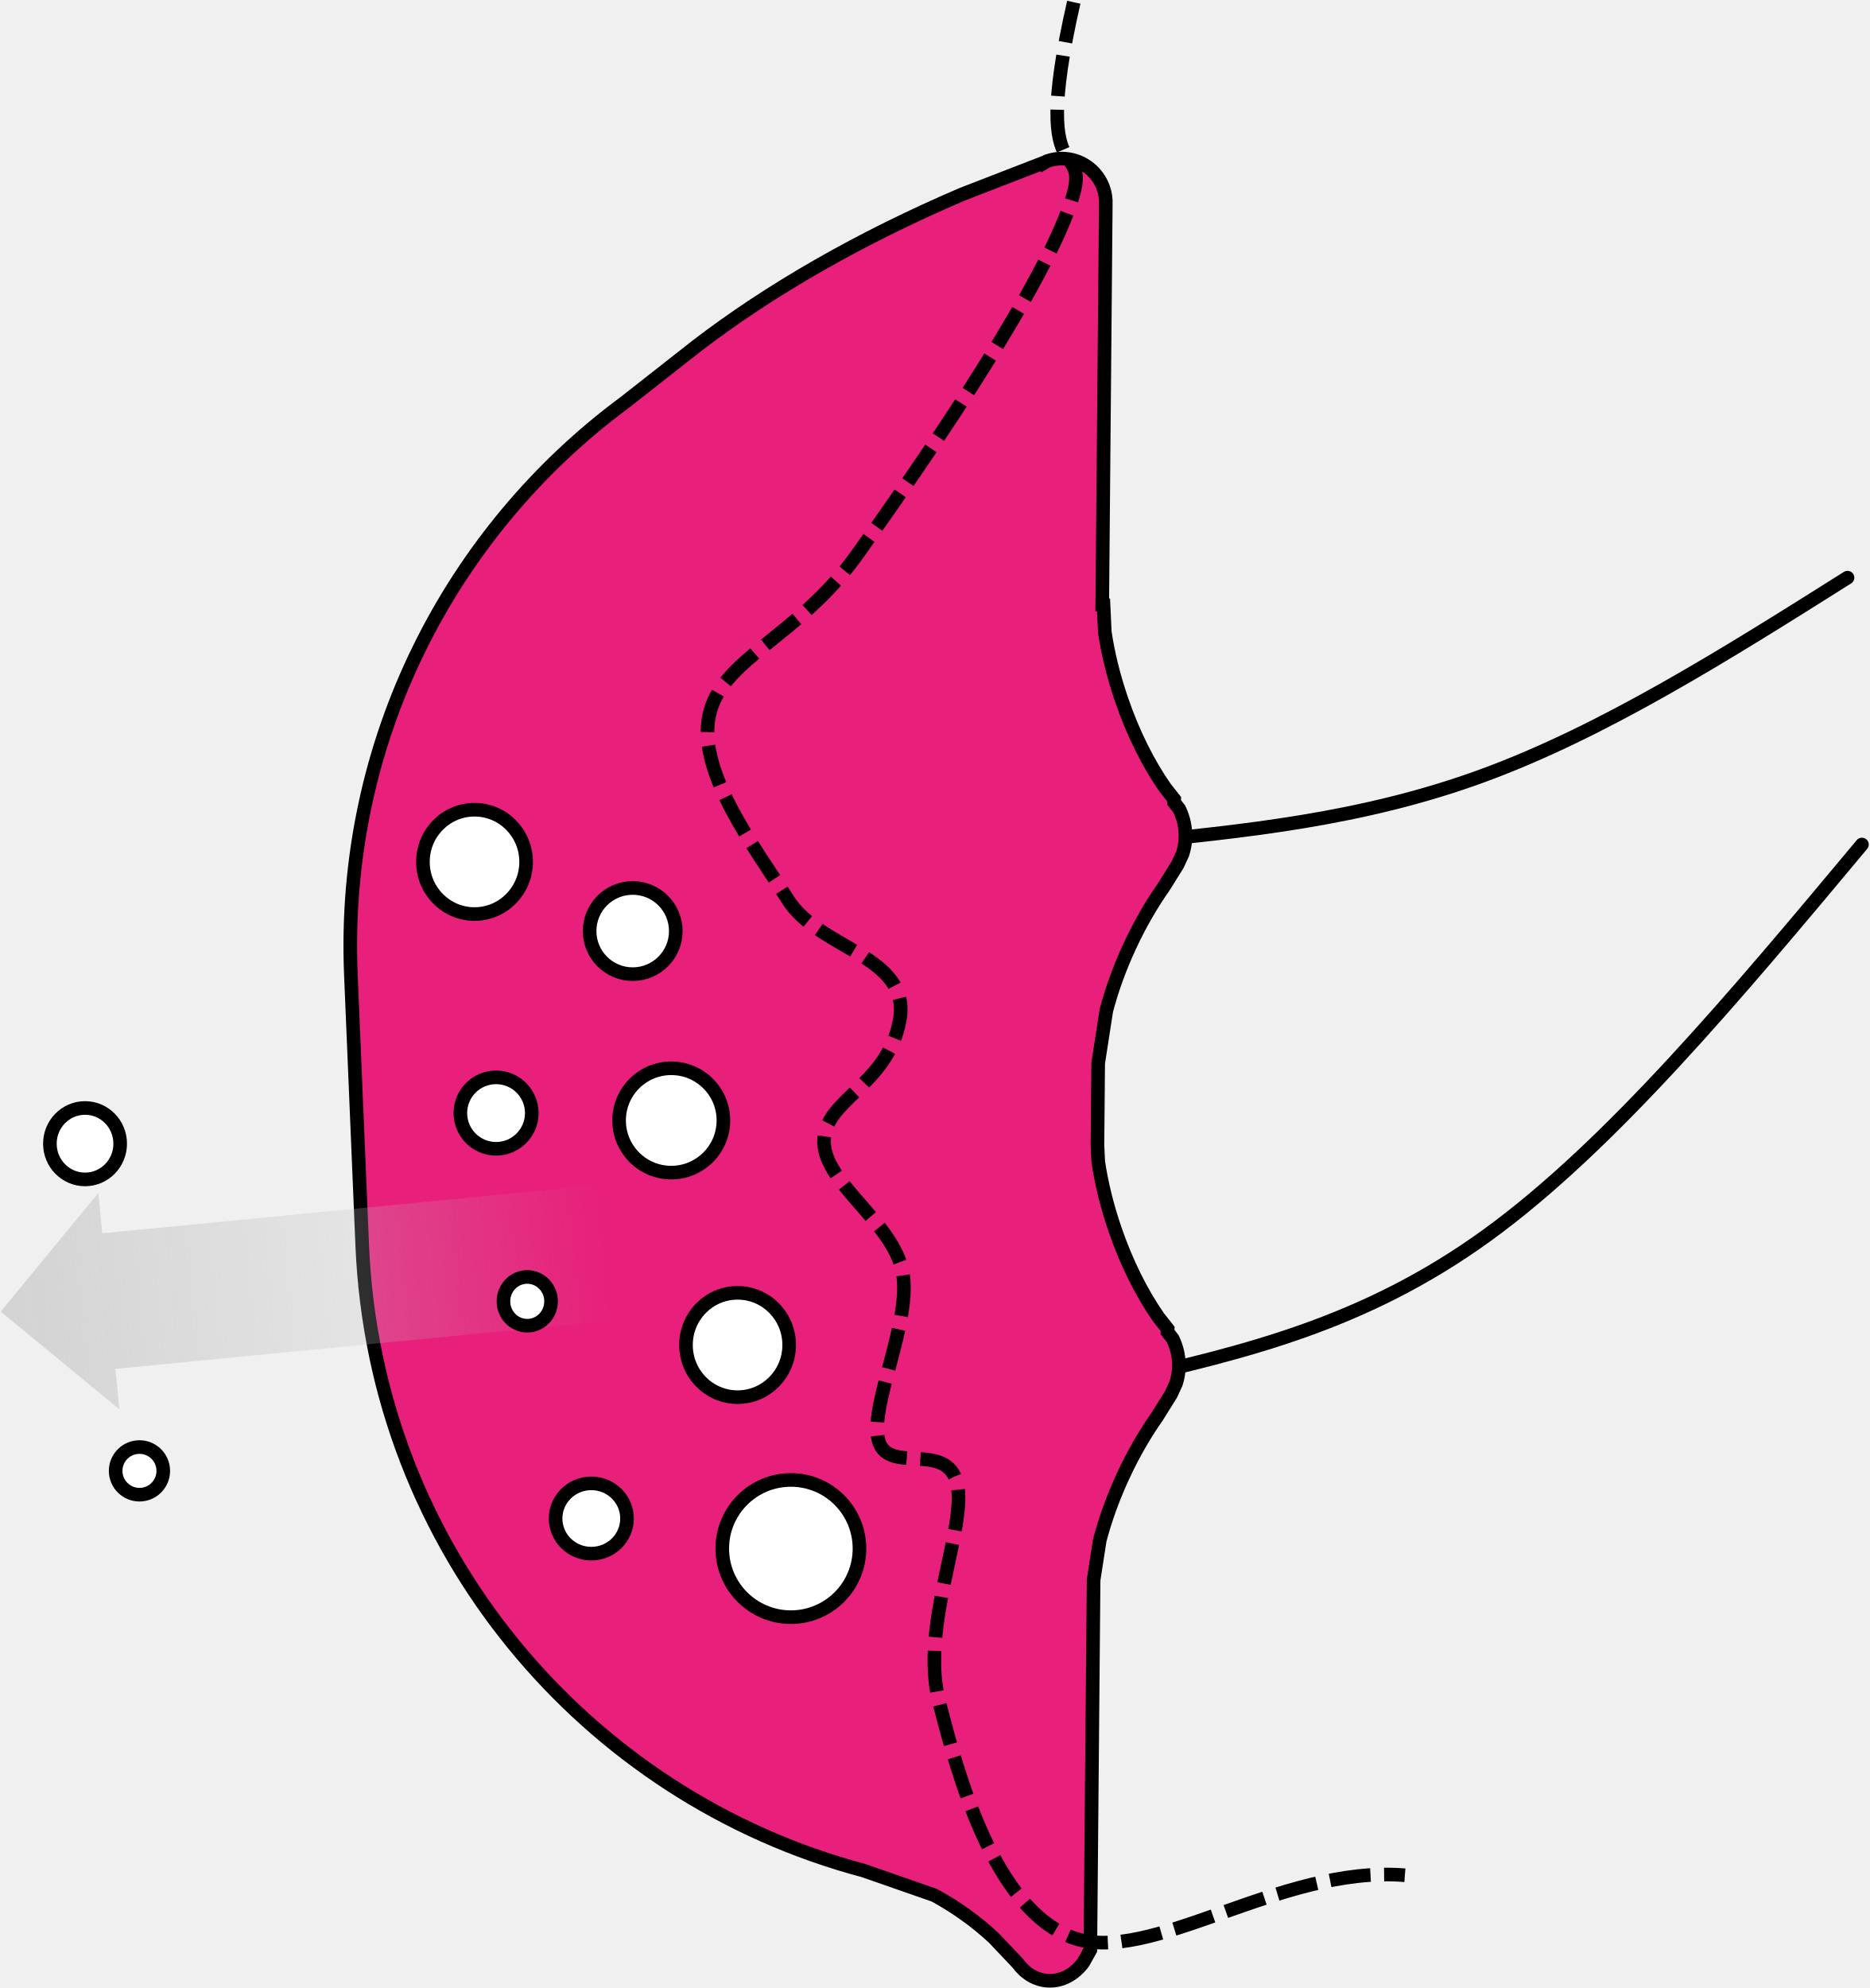
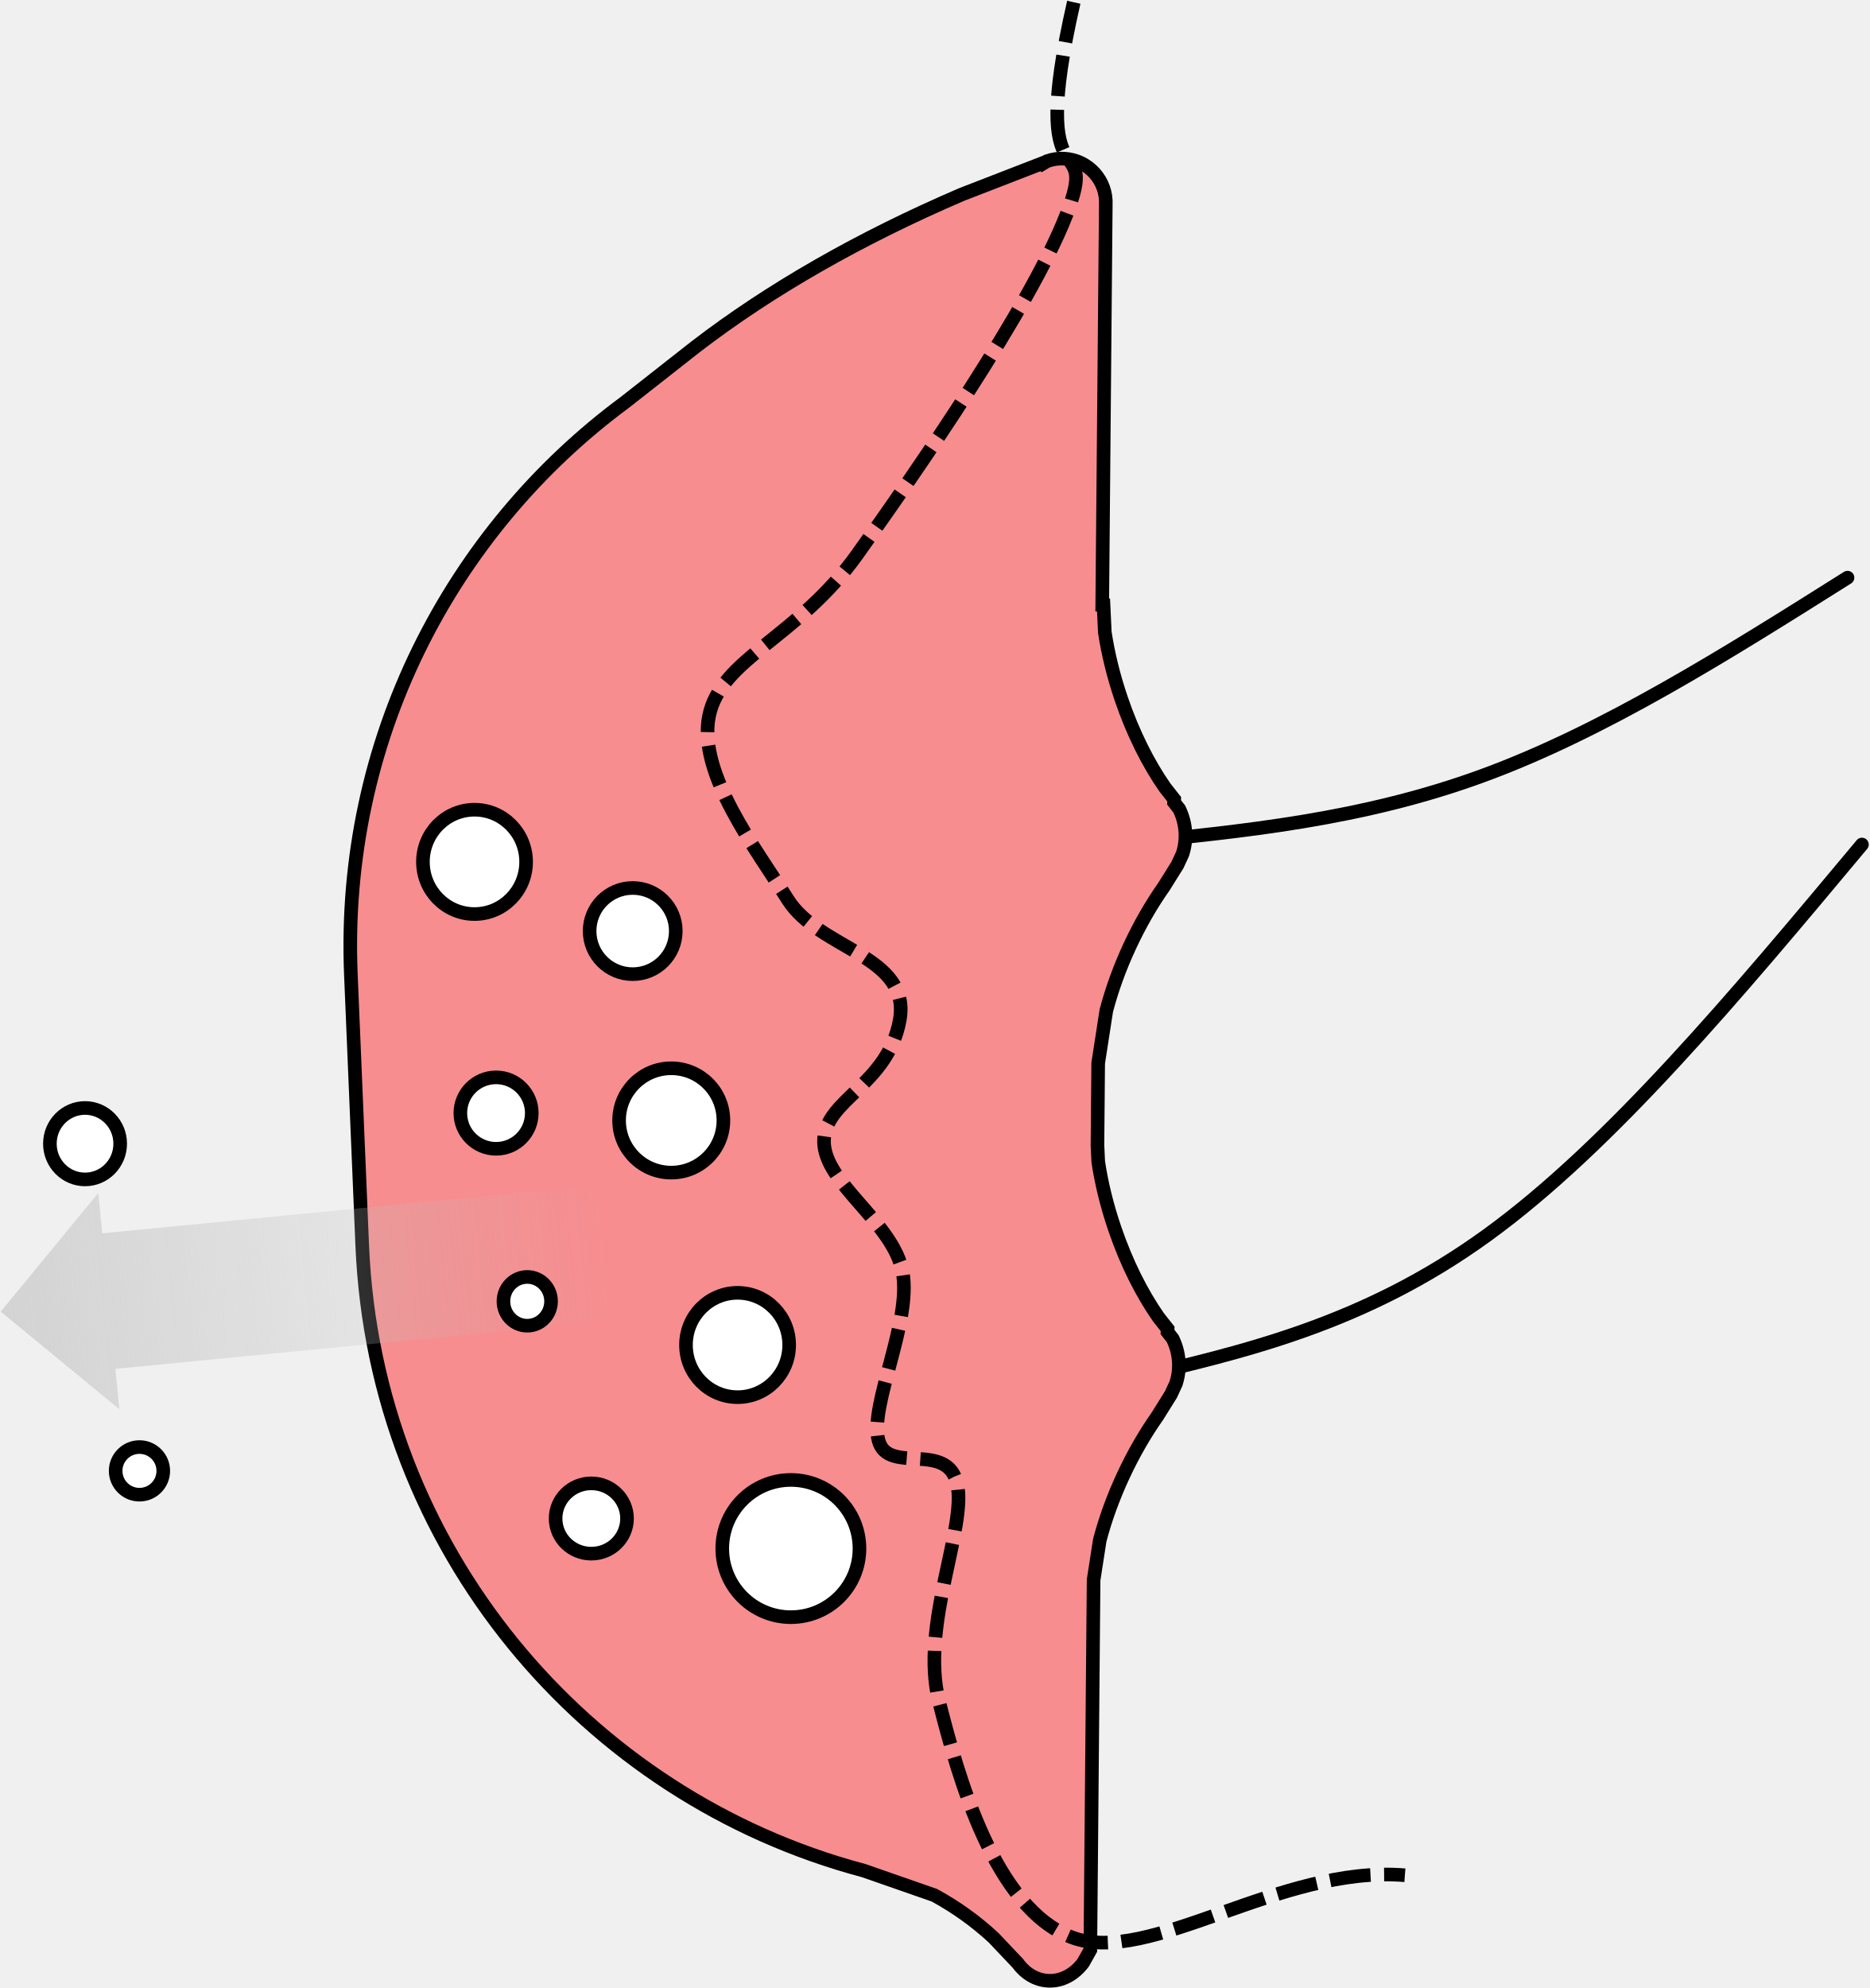
<svg xmlns="http://www.w3.org/2000/svg" width="1649" height="1753" overflow="hidden">
  <defs>
    <clipPath id="clip0">
      <rect x="-2303" y="-2848" width="1649" height="1753" />
    </clipPath>
    <linearGradient x1="0" y1="95.788" x2="539.862" y2="95.788" gradientUnits="userSpaceOnUse" spreadMethod="reflect" id="fill1">
      <stop offset="0" stop-color="#BFBFBF" stop-opacity="0" />
      <stop offset="0.007" stop-color="#BFBFBF" stop-opacity="0.004" />
      <stop offset="0.013" stop-color="#BFBFBF" stop-opacity="0.008" />
      <stop offset="0.02" stop-color="#BFBFBF" stop-opacity="0.012" />
      <stop offset="0.026" stop-color="#BFBFBF" stop-opacity="0.016" />
      <stop offset="0.033" stop-color="#BFBFBF" stop-opacity="0.02" />
      <stop offset="0.039" stop-color="#BFBFBF" stop-opacity="0.024" />
      <stop offset="0.046" stop-color="#BFBFBF" stop-opacity="0.028" />
      <stop offset="0.053" stop-color="#BFBFBF" stop-opacity="0.032" />
      <stop offset="0.059" stop-color="#BFBFBF" stop-opacity="0.036" />
      <stop offset="0.066" stop-color="#BFBFBF" stop-opacity="0.039" />
      <stop offset="0.072" stop-color="#BFBFBF" stop-opacity="0.043" />
      <stop offset="0.079" stop-color="#BFBFBF" stop-opacity="0.047" />
      <stop offset="0.086" stop-color="#BFBFBF" stop-opacity="0.051" />
      <stop offset="0.092" stop-color="#BEBEBE" stop-opacity="0.055" />
      <stop offset="0.099" stop-color="#BFBFBF" stop-opacity="0.059" />
      <stop offset="0.105" stop-color="#BFBFBF" stop-opacity="0.063" />
      <stop offset="0.112" stop-color="#BFBFBF" stop-opacity="0.067" />
      <stop offset="0.118" stop-color="#BFBFBF" stop-opacity="0.071" />
      <stop offset="0.125" stop-color="#BFBFBF" stop-opacity="0.075" />
      <stop offset="0.132" stop-color="#BFBFBF" stop-opacity="0.079" />
      <stop offset="0.138" stop-color="#BEBEBE" stop-opacity="0.083" />
      <stop offset="0.145" stop-color="#BFBFBF" stop-opacity="0.087" />
      <stop offset="0.151" stop-color="#BFBFBF" stop-opacity="0.091" />
      <stop offset="0.158" stop-color="#BFBFBF" stop-opacity="0.095" />
      <stop offset="0.164" stop-color="#BFBFBF" stop-opacity="0.099" />
      <stop offset="0.171" stop-color="#BFBFBF" stop-opacity="0.103" />
      <stop offset="0.178" stop-color="#BFBFBF" stop-opacity="0.107" />
      <stop offset="0.184" stop-color="#BFBFBF" stop-opacity="0.111" />
      <stop offset="0.191" stop-color="#BFBFBF" stop-opacity="0.114" />
      <stop offset="0.197" stop-color="#BFBFBF" stop-opacity="0.118" />
      <stop offset="0.204" stop-color="#BFBFBF" stop-opacity="0.122" />
      <stop offset="0.211" stop-color="#BFBFBF" stop-opacity="0.126" />
      <stop offset="0.217" stop-color="#BFBFBF" stop-opacity="0.13" />
      <stop offset="0.224" stop-color="#BFBFBF" stop-opacity="0.134" />
      <stop offset="0.23" stop-color="#BFBFBF" stop-opacity="0.138" />
      <stop offset="0.237" stop-color="#BFBFBF" stop-opacity="0.142" />
      <stop offset="0.243" stop-color="#BFBFBF" stop-opacity="0.146" />
      <stop offset="0.25" stop-color="#BFBFBF" stop-opacity="0.15" />
      <stop offset="0.257" stop-color="#BFBFBF" stop-opacity="0.154" />
      <stop offset="0.263" stop-color="#BFBFBF" stop-opacity="0.158" />
      <stop offset="0.27" stop-color="#BFBFBF" stop-opacity="0.162" />
      <stop offset="0.276" stop-color="#BFBFBF" stop-opacity="0.166" />
      <stop offset="0.283" stop-color="#BEBEBE" stop-opacity="0.17" />
      <stop offset="0.289" stop-color="#BFBFBF" stop-opacity="0.174" />
      <stop offset="0.296" stop-color="#BFBFBF" stop-opacity="0.178" />
      <stop offset="0.303" stop-color="#BFBFBF" stop-opacity="0.182" />
      <stop offset="0.309" stop-color="#BFBFBF" stop-opacity="0.186" />
      <stop offset="0.316" stop-color="#BFBFBF" stop-opacity="0.189" />
      <stop offset="0.322" stop-color="#BFBFBF" stop-opacity="0.193" />
      <stop offset="0.329" stop-color="#BEBEBE" stop-opacity="0.197" />
      <stop offset="0.336" stop-color="#BFBFBF" stop-opacity="0.201" />
      <stop offset="0.342" stop-color="#BFBFBF" stop-opacity="0.205" />
      <stop offset="0.349" stop-color="#BFBFBF" stop-opacity="0.209" />
      <stop offset="0.355" stop-color="#BFBFBF" stop-opacity="0.213" />
      <stop offset="0.362" stop-color="#BFBFBF" stop-opacity="0.217" />
      <stop offset="0.368" stop-color="#BFBFBF" stop-opacity="0.221" />
      <stop offset="0.375" stop-color="#BFBFBF" stop-opacity="0.225" />
      <stop offset="0.382" stop-color="#BFBFBF" stop-opacity="0.229" />
      <stop offset="0.388" stop-color="#BFBFBF" stop-opacity="0.233" />
      <stop offset="0.395" stop-color="#BFBFBF" stop-opacity="0.237" />
      <stop offset="0.401" stop-color="#BFBFBF" stop-opacity="0.241" />
      <stop offset="0.408" stop-color="#BFBFBF" stop-opacity="0.245" />
      <stop offset="0.414" stop-color="#BFBFBF" stop-opacity="0.249" />
      <stop offset="0.421" stop-color="#BEBEBE" stop-opacity="0.253" />
      <stop offset="0.428" stop-color="#BFBFBF" stop-opacity="0.257" />
      <stop offset="0.434" stop-color="#BFBFBF" stop-opacity="0.261" />
      <stop offset="0.441" stop-color="#BEBEBE" stop-opacity="0.264" />
      <stop offset="0.447" stop-color="#BFBFBF" stop-opacity="0.268" />
      <stop offset="0.454" stop-color="#BFBFBF" stop-opacity="0.272" />
      <stop offset="0.461" stop-color="#BFBFBF" stop-opacity="0.276" />
      <stop offset="0.467" stop-color="#BFBFBF" stop-opacity="0.28" />
      <stop offset="0.474" stop-color="#BFBFBF" stop-opacity="0.284" />
      <stop offset="0.48" stop-color="#BFBFBF" stop-opacity="0.288" />
      <stop offset="0.487" stop-color="#BFBFBF" stop-opacity="0.292" />
      <stop offset="0.493" stop-color="#BFBFBF" stop-opacity="0.296" />
      <stop offset="0.5" stop-color="#BFBFBF" stop-opacity="0.3" />
      <stop offset="0.507" stop-color="#BFBFBF" stop-opacity="0.304" />
      <stop offset="0.513" stop-color="#BFBFBF" stop-opacity="0.308" />
      <stop offset="0.52" stop-color="#BFBFBF" stop-opacity="0.312" />
      <stop offset="0.526" stop-color="#BFBFBF" stop-opacity="0.316" />
      <stop offset="0.533" stop-color="#BFBFBF" stop-opacity="0.32" />
      <stop offset="0.539" stop-color="#BFBFBF" stop-opacity="0.324" />
      <stop offset="0.546" stop-color="#BFBFBF" stop-opacity="0.328" />
      <stop offset="0.553" stop-color="#BFBFBF" stop-opacity="0.332" />
      <stop offset="0.559" stop-color="#BFBFBF" stop-opacity="0.336" />
      <stop offset="0.566" stop-color="#BFBFBF" stop-opacity="0.339" />
      <stop offset="0.572" stop-color="#BFBFBF" stop-opacity="0.343" />
      <stop offset="0.579" stop-color="#BFBFBF" stop-opacity="0.347" />
      <stop offset="0.586" stop-color="#BFBFBF" stop-opacity="0.351" />
      <stop offset="0.592" stop-color="#BFBFBF" stop-opacity="0.355" />
      <stop offset="0.599" stop-color="#BFBFBF" stop-opacity="0.359" />
      <stop offset="0.605" stop-color="#BFBFBF" stop-opacity="0.363" />
      <stop offset="0.612" stop-color="#BFBFBF" stop-opacity="0.367" />
      <stop offset="0.618" stop-color="#BFBFBF" stop-opacity="0.371" />
      <stop offset="0.625" stop-color="#BFBFBF" stop-opacity="0.375" />
      <stop offset="0.632" stop-color="#BFBFBF" stop-opacity="0.379" />
      <stop offset="0.638" stop-color="#BFBFBF" stop-opacity="0.383" />
      <stop offset="0.645" stop-color="#BFBFBF" stop-opacity="0.387" />
      <stop offset="0.651" stop-color="#BFBFBF" stop-opacity="0.391" />
      <stop offset="0.658" stop-color="#BFBFBF" stop-opacity="0.395" />
      <stop offset="0.664" stop-color="#BFBFBF" stop-opacity="0.399" />
      <stop offset="0.671" stop-color="#BFBFBF" stop-opacity="0.403" />
      <stop offset="0.678" stop-color="#BFBFBF" stop-opacity="0.407" />
      <stop offset="0.684" stop-color="#BFBFBF" stop-opacity="0.411" />
      <stop offset="0.691" stop-color="#BFBFBF" stop-opacity="0.414" />
      <stop offset="0.697" stop-color="#BFBFBF" stop-opacity="0.418" />
      <stop offset="0.704" stop-color="#BFBFBF" stop-opacity="0.422" />
      <stop offset="0.711" stop-color="#BFBFBF" stop-opacity="0.426" />
      <stop offset="0.717" stop-color="#BFBFBF" stop-opacity="0.43" />
      <stop offset="0.724" stop-color="#BFBFBF" stop-opacity="0.434" />
      <stop offset="0.73" stop-color="#BFBFBF" stop-opacity="0.438" />
      <stop offset="0.737" stop-color="#BFBFBF" stop-opacity="0.442" />
      <stop offset="0.743" stop-color="#BFBFBF" stop-opacity="0.446" />
      <stop offset="0.75" stop-color="#BFBFBF" stop-opacity="0.45" />
      <stop offset="0.757" stop-color="#BFBFBF" stop-opacity="0.454" />
      <stop offset="0.763" stop-color="#BFBFBF" stop-opacity="0.458" />
      <stop offset="0.77" stop-color="#BFBFBF" stop-opacity="0.462" />
      <stop offset="0.776" stop-color="#BFBFBF" stop-opacity="0.466" />
      <stop offset="0.783" stop-color="#BFBFBF" stop-opacity="0.47" />
      <stop offset="0.789" stop-color="#BFBFBF" stop-opacity="0.474" />
      <stop offset="0.796" stop-color="#BFBFBF" stop-opacity="0.478" />
      <stop offset="0.803" stop-color="#BFBFBF" stop-opacity="0.482" />
      <stop offset="0.809" stop-color="#BFBFBF" stop-opacity="0.486" />
      <stop offset="0.816" stop-color="#BFBFBF" stop-opacity="0.489" />
      <stop offset="0.822" stop-color="#BFBFBF" stop-opacity="0.493" />
      <stop offset="0.829" stop-color="#BFBFBF" stop-opacity="0.497" />
      <stop offset="0.836" stop-color="#BFBFBF" stop-opacity="0.501" />
      <stop offset="0.842" stop-color="#BFBFBF" stop-opacity="0.505" />
      <stop offset="0.849" stop-color="#BFBFBF" stop-opacity="0.509" />
      <stop offset="0.855" stop-color="#BFBFBF" stop-opacity="0.513" />
      <stop offset="0.862" stop-color="#BFBFBF" stop-opacity="0.517" />
      <stop offset="0.868" stop-color="#BFBFBF" stop-opacity="0.521" />
      <stop offset="0.875" stop-color="#BFBFBF" stop-opacity="0.525" />
      <stop offset="0.882" stop-color="#BFBFBF" stop-opacity="0.529" />
      <stop offset="0.888" stop-color="#BFBFBF" stop-opacity="0.533" />
      <stop offset="0.895" stop-color="#BFBFBF" stop-opacity="0.537" />
      <stop offset="0.901" stop-color="#BFBFBF" stop-opacity="0.541" />
      <stop offset="0.908" stop-color="#BFBFBF" stop-opacity="0.545" />
      <stop offset="0.914" stop-color="#BFBFBF" stop-opacity="0.549" />
      <stop offset="0.921" stop-color="#BFBFBF" stop-opacity="0.553" />
      <stop offset="0.928" stop-color="#BFBFBF" stop-opacity="0.557" />
      <stop offset="0.934" stop-color="#BFBFBF" stop-opacity="0.561" />
      <stop offset="0.941" stop-color="#BFBFBF" stop-opacity="0.564" />
      <stop offset="0.947" stop-color="#BFBFBF" stop-opacity="0.568" />
      <stop offset="0.954" stop-color="#BFBFBF" stop-opacity="0.572" />
      <stop offset="0.961" stop-color="#BFBFBF" stop-opacity="0.576" />
      <stop offset="0.967" stop-color="#BFBFBF" stop-opacity="0.58" />
      <stop offset="0.974" stop-color="#BFBFBF" stop-opacity="0.584" />
      <stop offset="0.98" stop-color="#BFBFBF" stop-opacity="0.588" />
      <stop offset="0.987" stop-color="#BFBFBF" stop-opacity="0.592" />
      <stop offset="0.993" stop-color="#BFBFBF" stop-opacity="0.596" />
      <stop offset="1" stop-color="#BFBFBF" stop-opacity="0.6" />
    </linearGradient>
  </defs>
  <g clip-path="url(#clip0)" transform="translate(2303 2848)">
    <path d="M-1311.86-2104.47C-1206.59-2114.81-1101.33-2125.15-994.953-2164.18-888.576-2203.21-781.087-2270.92-673.597-2338.63" stroke="#000000" stroke-width="12" stroke-linecap="round" stroke-miterlimit="8" fill="none" fill-rule="evenodd" />
    <path d="M-1311.86-1631.22C-1205.84-1655.72-1099.82-1680.23-991.32-1758.91-882.825-1837.59-771.854-1970.45-660.883-2103.31" stroke="#000000" stroke-width="12" stroke-linecap="round" stroke-miterlimit="8" fill="none" fill-rule="evenodd" />
-     <path d="M-1364.45-2708.11C-1343.05-2706.96-1326.63-2688.69-1327.77-2667.29L-1330.89-2314.56-1329.75-2314.5-1328.63-2290.59C-1325.84-2271.97-1321.03-2252.08-1314.14-2231.83-1303.81-2201.45-1290.25-2174.58-1275.52-2153.48L-1267.42-2143.2-1267.56-2140.51-1262.9-2134.52C-1259-2126.36-1257.08-2117.52-1257.57-2108.38-1257.81-2103.81-1258.65-2099.37-1260.01-2095.12L-1264.55-2085.33-1276.51-2066.17C-1287.36-2050.77-1297.63-2033.07-1306.64-2013.67-1315.65-1994.27-1322.54-1975.01-1327.31-1956.79L-1334.47-1910.51-1335.11-1838.26-1334.42-1823.57C-1331.63-1804.94-1326.83-1785.05-1319.93-1764.8-1309.6-1734.43-1296.04-1707.55-1281.31-1686.45L-1273.21-1676.18-1273.35-1673.48-1268.69-1667.49C-1264.79-1659.34-1262.87-1650.5-1263.36-1641.35-1263.6-1636.78-1264.44-1632.34-1265.81-1628.09L-1270.34-1618.3-1282.31-1599.14C-1293.16-1583.74-1303.42-1566.04-1312.43-1546.64-1321.44-1527.24-1328.34-1507.98-1333.1-1489.76L-1338.51-1454.82-1341.4-1128.52-1347.67-1117.32C-1355.39-1107-1366.59-1100.75-1378.71-1101.4-1389.48-1101.98-1398.94-1107.89-1405.54-1116.98L-1426.78-1139.4C-1442.23-1153.71-1459.65-1166.25-1478.86-1176.75L-1541.29-1198.52C-1786.84-1263.74-1972.32-1482.45-1983.53-1749.65L-1993.55-1988.58C-2002.18-2194.11-1905.64-2379.7-1751.74-2493.35L-1689.26-2542.41C-1623.9-2592.62-1544.69-2638-1454.72-2676.56L-1384.68-2703.7-1384.04-2703.26-1379.69-2705.87C-1374.95-2707.58-1369.79-2708.39-1364.45-2708.11Z" stroke="#000000" stroke-width="12" stroke-miterlimit="8" fill="#E81F7B" fill-rule="evenodd" />
+     <path d="M-1364.45-2708.11C-1343.05-2706.96-1326.63-2688.69-1327.77-2667.29L-1330.89-2314.56-1329.75-2314.5-1328.63-2290.59C-1325.84-2271.97-1321.03-2252.08-1314.14-2231.83-1303.81-2201.45-1290.25-2174.58-1275.52-2153.48L-1267.42-2143.2-1267.56-2140.51-1262.9-2134.52C-1259-2126.36-1257.08-2117.52-1257.57-2108.38-1257.81-2103.81-1258.65-2099.37-1260.01-2095.12L-1264.55-2085.33-1276.51-2066.17C-1287.36-2050.77-1297.63-2033.07-1306.64-2013.67-1315.65-1994.27-1322.54-1975.01-1327.31-1956.79L-1334.47-1910.51-1335.11-1838.26-1334.42-1823.57C-1331.63-1804.94-1326.83-1785.05-1319.93-1764.8-1309.6-1734.43-1296.04-1707.55-1281.31-1686.45L-1273.21-1676.18-1273.35-1673.48-1268.69-1667.49C-1264.79-1659.34-1262.87-1650.5-1263.36-1641.35-1263.6-1636.78-1264.44-1632.34-1265.81-1628.09L-1270.34-1618.3-1282.31-1599.14C-1293.16-1583.74-1303.42-1566.04-1312.43-1546.64-1321.44-1527.24-1328.34-1507.98-1333.1-1489.76L-1338.51-1454.82-1341.4-1128.52-1347.67-1117.32C-1355.39-1107-1366.59-1100.75-1378.71-1101.4-1389.48-1101.98-1398.94-1107.89-1405.54-1116.98L-1426.78-1139.4C-1442.23-1153.71-1459.65-1166.25-1478.86-1176.75L-1541.29-1198.52C-1786.84-1263.74-1972.32-1482.45-1983.53-1749.65L-1993.55-1988.58C-2002.18-2194.11-1905.64-2379.7-1751.74-2493.35L-1689.26-2542.41C-1623.9-2592.62-1544.69-2638-1454.72-2676.56L-1384.68-2703.7-1384.04-2703.26-1379.69-2705.87C-1374.95-2707.58-1369.79-2708.39-1364.45-2708.11Z" stroke="#000000" stroke-width="12" stroke-miterlimit="8" fill="#F78D8F" fill-rule="evenodd" />
    <path d="M-1355.99-2846C-1398.68-2658.74-1331.01-2738.97-1362.83-2657.83-1394.66-2576.68-1494.46-2432.65-1546.94-2359.12-1599.41-2285.58-1667.45-2267.31-1677.68-2216.61-1687.91-2165.92-1636.32-2099.69-1608.31-2054.93-1580.29-2010.17-1498.91-2005.6-1509.58-1948.05-1520.26-1890.5-1576.73-1878.17-1576.29-1841.17-1575.84-1804.17-1514.92-1769.92-1506.92-1726.07-1498.91-1682.22-1536.27-1609.15-1528.26-1578.09-1520.26-1547.03-1467.78-1578.09-1458.89-1539.72-1449.99-1501.35-1491.8-1414.57-1474.9-1347.89-1458-1281.2-1425.98-1165.19-1357.5-1139.61-1289.02-1114.04-1174.28-1203.56-1064-1194.42" stroke="#000000" stroke-width="12" stroke-miterlimit="8" stroke-dasharray="36 12" fill="none" fill-rule="evenodd" />
    <path d="M-1757-1860C-1757-1885.41-1736.41-1906-1711-1906-1685.59-1906-1665-1885.41-1665-1860-1665-1834.59-1685.59-1814-1711-1814-1736.41-1814-1757-1834.59-1757-1860Z" stroke="#000000" stroke-width="12" stroke-miterlimit="8" fill="#FFFFFF" fill-rule="evenodd" />
    <path d="M-1698-1662C-1698-1687.41-1677.63-1708-1652.5-1708-1627.37-1708-1607-1687.41-1607-1662-1607-1636.59-1627.37-1616-1652.5-1616-1677.63-1616-1698-1636.59-1698-1662Z" stroke="#000000" stroke-width="12" stroke-miterlimit="8" fill="#FFFFFF" fill-rule="evenodd" />
    <path d="M-1897-1866.5C-1897-1883.9-1882.9-1898-1865.5-1898-1848.1-1898-1834-1883.9-1834-1866.5-1834-1849.1-1848.1-1835-1865.5-1835-1882.9-1835-1897-1849.1-1897-1866.5Z" stroke="#000000" stroke-width="12" stroke-miterlimit="8" fill="#FFFFFF" fill-rule="evenodd" />
    <path d="M-1783-2027C-1783-2047.99-1765.99-2065-1745-2065-1724.01-2065-1707-2047.99-1707-2027-1707-2006.01-1724.01-1989-1745-1989-1765.99-1989-1783-2006.01-1783-2027Z" stroke="#000000" stroke-width="12" stroke-miterlimit="8" fill="#FFFFFF" fill-rule="evenodd" />
    <path d="M-1930-2088C-1930-2113.41-1909.63-2134-1884.5-2134-1859.37-2134-1839-2113.41-1839-2088-1839-2062.59-1859.37-2042-1884.5-2042-1909.63-2042-1930-2062.59-1930-2088Z" stroke="#000000" stroke-width="12" stroke-miterlimit="8" fill="#FFFFFF" fill-rule="evenodd" />
    <path d="M-1813-1509C-1813-1526.12-1798.9-1540-1781.5-1540-1764.1-1540-1750-1526.12-1750-1509-1750-1491.88-1764.1-1478-1781.5-1478-1798.9-1478-1813-1491.88-1813-1509Z" stroke="#000000" stroke-width="12" stroke-miterlimit="8" fill="#FFFFFF" fill-rule="evenodd" />
    <path d="M-1666-1482.5C-1666-1515.91-1638.91-1543-1605.5-1543-1572.09-1543-1545-1515.91-1545-1482.5-1545-1449.09-1572.09-1422-1605.5-1422-1638.91-1422-1666-1449.09-1666-1482.5Z" stroke="#000000" stroke-width="12" stroke-miterlimit="8" fill="#FFFFFF" fill-rule="evenodd" />
    <path d="M-2201-1551C-2201-1562.6-2191.6-1572-2180-1572-2168.4-1572-2159-1562.6-2159-1551-2159-1539.4-2168.4-1530-2180-1530-2191.6-1530-2201-1539.4-2201-1551Z" stroke="#000000" stroke-width="12" stroke-miterlimit="8" fill="#FFFFFF" fill-rule="evenodd" />
    <path d="M-2259-1839.5C-2259-1856.9-2245.12-1871-2228-1871-2210.88-1871-2197-1856.9-2197-1839.5-2197-1822.1-2210.88-1808-2228-1808-2245.12-1808-2259-1822.1-2259-1839.5Z" stroke="#000000" stroke-width="12" stroke-miterlimit="8" fill="#FFFFFF" fill-rule="evenodd" />
    <path d="M0 35.734 444.074 35.734 444.074 0 539.862 95.788 444.074 191.577 444.074 155.843 0 155.843Z" fill="url(#fill1)" fill-rule="evenodd" transform="matrix(-0.995301 0.0968296 0.0968296 0.995301 -1774.31 -1839.04)" />
    <path d="M-1859-1700.5C-1859-1712.37-1849.6-1722-1838-1722-1826.4-1722-1817-1712.37-1817-1700.5-1817-1688.63-1826.4-1679-1838-1679-1849.6-1679-1859-1688.63-1859-1700.5Z" stroke="#000000" stroke-width="12" stroke-miterlimit="8" fill="#FFFFFF" fill-rule="evenodd" />
  </g>
</svg>
